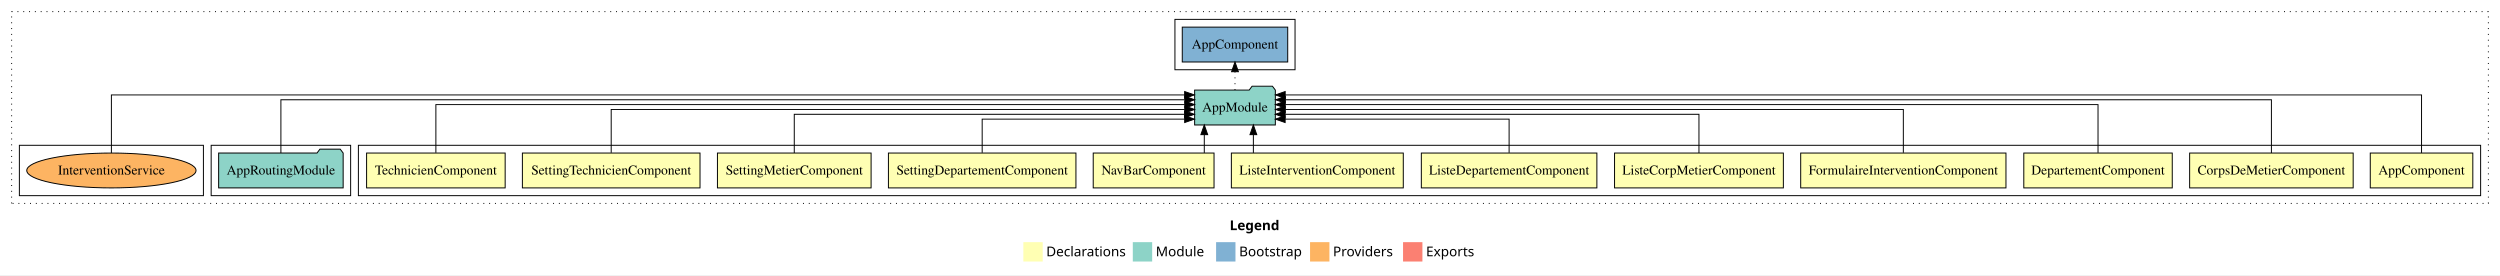
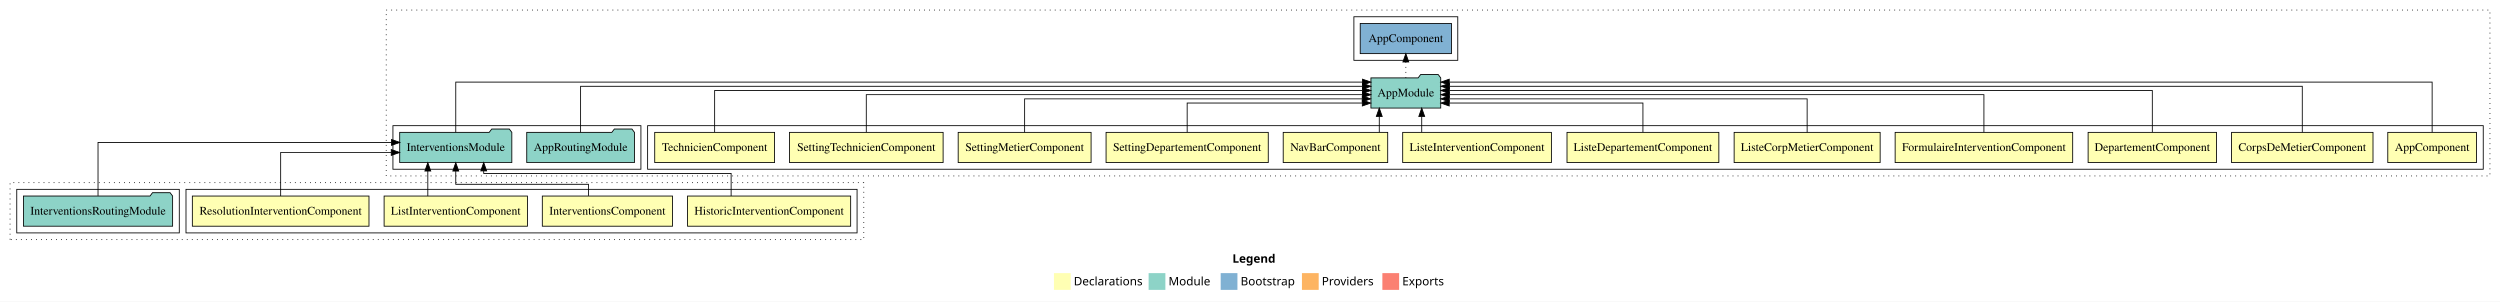
- <svg xmlns="http://www.w3.org/2000/svg" width="2581pt" height="284pt" viewBox="0.00 0.00 2581.00 284.00">
-   <g id="graph0" class="graph" transform="scale(1 1) rotate(0) translate(4 280)">
-     <polygon fill="#ffffff" stroke="transparent" points="-4,4 -4,-280 2577,-280 2577,4 -4,4" />
-     <text text-anchor="start" x="1265.509" y="-42.4" font-family="sans-serif" font-weight="bold" font-size="14.00" fill="#000000">Legend</text>
-     <polygon fill="#ffffb3" stroke="transparent" points="1052.5,-10 1052.5,-30 1072.5,-30 1072.5,-10 1052.5,-10" />
-     <text text-anchor="start" x="1076.129" y="-15.4" font-family="sans-serif" font-size="14.00" fill="#000000">  Declarations</text>
-     <polygon fill="#8dd3c7" stroke="transparent" points="1165.5,-10 1165.5,-30 1185.5,-30 1185.5,-10 1165.5,-10" />
-     <text text-anchor="start" x="1189.225" y="-15.4" font-family="sans-serif" font-size="14.00" fill="#000000">  Module</text>
-     <polygon fill="#80b1d3" stroke="transparent" points="1251.5,-10 1251.5,-30 1271.5,-30 1271.5,-10 1251.5,-10" />
-     <text text-anchor="start" x="1275.281" y="-15.4" font-family="sans-serif" font-size="14.00" fill="#000000">  Bootstrap</text>
-     <polygon fill="#fdb462" stroke="transparent" points="1348.5,-10 1348.5,-30 1368.5,-30 1368.5,-10 1348.5,-10" />
-     <text text-anchor="start" x="1372.173" y="-15.4" font-family="sans-serif" font-size="14.00" fill="#000000">  Providers</text>
-     <polygon fill="#fb8072" stroke="transparent" points="1444.5,-10 1444.5,-30 1464.5,-30 1464.5,-10 1444.5,-10" />
-     <text text-anchor="start" x="1468.226" y="-15.4" font-family="sans-serif" font-size="14.00" fill="#000000">  Exports</text>
+ <svg xmlns="http://www.w3.org/2000/svg" width="2984pt" height="360pt" viewBox="0.00 0.00 2984.00 360.00">
+   <g id="graph0" class="graph" transform="scale(1 1) rotate(0) translate(4 356)">
+     <polygon fill="#ffffff" stroke="transparent" points="-4,4 -4,-356 2980,-356 2980,4 -4,4" />
+     <text text-anchor="start" x="1467.009" y="-42.4" font-family="sans-serif" font-weight="bold" font-size="14.00" fill="#000000">Legend</text>
+     <polygon fill="#ffffb3" stroke="transparent" points="1254,-10 1254,-30 1274,-30 1274,-10 1254,-10" />
+     <text text-anchor="start" x="1277.629" y="-15.4" font-family="sans-serif" font-size="14.00" fill="#000000">  Declarations</text>
+     <polygon fill="#8dd3c7" stroke="transparent" points="1367,-10 1367,-30 1387,-30 1387,-10 1367,-10" />
+     <text text-anchor="start" x="1390.725" y="-15.4" font-family="sans-serif" font-size="14.00" fill="#000000">  Module</text>
+     <polygon fill="#80b1d3" stroke="transparent" points="1453,-10 1453,-30 1473,-30 1473,-10 1453,-10" />
+     <text text-anchor="start" x="1476.781" y="-15.4" font-family="sans-serif" font-size="14.00" fill="#000000">  Bootstrap</text>
+     <polygon fill="#fdb462" stroke="transparent" points="1550,-10 1550,-30 1570,-30 1570,-10 1550,-10" />
+     <text text-anchor="start" x="1573.673" y="-15.4" font-family="sans-serif" font-size="14.00" fill="#000000">  Providers</text>
+     <polygon fill="#fb8072" stroke="transparent" points="1646,-10 1646,-30 1666,-30 1666,-10 1646,-10" />
+     <text text-anchor="start" x="1669.726" y="-15.4" font-family="sans-serif" font-size="14.00" fill="#000000">  Exports</text>
    <g id="clust1" class="cluster">
-       <polygon fill="none" stroke="#000000" stroke-dasharray="1,5" points="8,-70 8,-268 2565,-268 2565,-70 8,-70" />
+       <polygon fill="none" stroke="#000000" stroke-dasharray="1,5" points="457,-146 457,-344 2968,-344 2968,-146 457,-146" />
    </g>
    <g id="clust2" class="cluster">
-       <polygon fill="none" stroke="#000000" points="366,-78 366,-130 2557,-130 2557,-78 366,-78" />
+       <polygon fill="none" stroke="#000000" points="769,-154 769,-206 2960,-206 2960,-154 769,-154" />
    </g>
    <g id="clust15" class="cluster">
-       <polygon fill="none" stroke="#000000" points="214,-78 214,-130 358,-130 358,-78 214,-78" />
+       <polygon fill="none" stroke="#000000" points="465,-154 465,-206 761,-206 761,-154 465,-154" />
    </g>
    <g id="clust17" class="cluster">
-       <polygon fill="none" stroke="#000000" points="1209,-208 1209,-260 1333,-260 1333,-208 1209,-208" />
-     </g>
-     <g id="clust18" class="cluster">
-       <polygon fill="none" stroke="#000000" points="16,-78 16,-130 206,-130 206,-78 16,-78" />
+       <polygon fill="none" stroke="#000000" points="1612,-284 1612,-336 1736,-336 1736,-284 1612,-284" />
+     </g>
+     <g id="clust25" class="cluster">
+       <polygon fill="none" stroke="#000000" stroke-dasharray="1,5" points="8,-70 8,-138 1027,-138 1027,-70 8,-70" />
+     </g>
+     <g id="clust26" class="cluster">
+       <polygon fill="none" stroke="#000000" points="218,-78 218,-130 1019,-130 1019,-78 218,-78" />
+     </g>
+     <g id="clust31" class="cluster">
+       <polygon fill="none" stroke="#000000" points="16,-78 16,-130 210,-130 210,-78 16,-78" />
    </g>
    <g id="node1" class="node">
-       <polygon fill="#ffffb3" stroke="#000000" points="2548.94,-122 2443.06,-122 2443.06,-86 2548.94,-86 2548.94,-122" />
-       <text text-anchor="middle" x="2496" y="-99.8" font-family="Times,serif" font-size="14.00" fill="#000000">AppComponent</text>
+       <polygon fill="#ffffb3" stroke="#000000" points="2951.94,-198 2846.06,-198 2846.06,-162 2951.94,-162 2951.94,-198" />
+       <text text-anchor="middle" x="2899" y="-175.8" font-family="Times,serif" font-size="14.00" fill="#000000">AppComponent</text>
    </g>
    <g id="node13" class="node">
-       <polygon fill="#8dd3c7" stroke="#000000" points="1312.657,-187 1309.657,-191 1288.657,-191 1285.657,-187 1229.343,-187 1229.343,-151 1312.657,-151 1312.657,-187" />
-       <text text-anchor="middle" x="1271" y="-164.8" font-family="Times,serif" font-size="14.00" fill="#000000">AppModule</text>
+       <polygon fill="#8dd3c7" stroke="#000000" points="1715.657,-263 1712.657,-267 1691.657,-267 1688.657,-263 1632.343,-263 1632.343,-227 1715.657,-227 1715.657,-263" />
+       <text text-anchor="middle" x="1674" y="-240.8" font-family="Times,serif" font-size="14.00" fill="#000000">AppModule</text>
    </g>
    <g id="edge1" class="edge">
-       <path fill="none" stroke="#000000" d="M2496,-122.091C2496,-145.133 2496,-182 2496,-182 2496,-182 1322.813,-182 1322.813,-182" />
-       <polygon fill="#000000" stroke="#000000" points="1322.813,-178.5 1312.813,-182 1322.813,-185.5 1322.813,-178.5" />
+       <path fill="none" stroke="#000000" d="M2899,-198.091C2899,-221.133 2899,-258 2899,-258 2899,-258 1725.813,-258 1725.813,-258" />
+       <polygon fill="#000000" stroke="#000000" points="1725.813,-254.5 1715.813,-258 1725.813,-261.5 1725.813,-254.5" />
    </g>
    <g id="node2" class="node">
-       <polygon fill="#ffffb3" stroke="#000000" points="2425.412,-122 2256.588,-122 2256.588,-86 2425.412,-86 2425.412,-122" />
-       <text text-anchor="middle" x="2341" y="-99.8" font-family="Times,serif" font-size="14.00" fill="#000000">CorpsDeMetierComponent</text>
+       <polygon fill="#ffffb3" stroke="#000000" points="2828.412,-198 2659.588,-198 2659.588,-162 2828.412,-162 2828.412,-198" />
+       <text text-anchor="middle" x="2744" y="-175.8" font-family="Times,serif" font-size="14.00" fill="#000000">CorpsDeMetierComponent</text>
    </g>
    <g id="edge2" class="edge">
-       <path fill="none" stroke="#000000" d="M2341,-122.045C2341,-143.662 2341,-177 2341,-177 2341,-177 1322.945,-177 1322.945,-177" />
-       <polygon fill="#000000" stroke="#000000" points="1322.945,-173.5 1312.945,-177 1322.945,-180.5 1322.945,-173.5" />
+       <path fill="none" stroke="#000000" d="M2744,-198.045C2744,-219.662 2744,-253 2744,-253 2744,-253 1725.945,-253 1725.945,-253" />
+       <polygon fill="#000000" stroke="#000000" points="1725.945,-249.5 1715.945,-253 1725.945,-256.5 1725.945,-249.5" />
    </g>
    <g id="node3" class="node">
-       <polygon fill="#ffffb3" stroke="#000000" points="2238.63,-122 2085.37,-122 2085.37,-86 2238.63,-86 2238.63,-122" />
-       <text text-anchor="middle" x="2162" y="-99.8" font-family="Times,serif" font-size="14.00" fill="#000000">DepartementComponent</text>
+       <polygon fill="#ffffb3" stroke="#000000" points="2641.63,-198 2488.37,-198 2488.37,-162 2641.63,-162 2641.63,-198" />
+       <text text-anchor="middle" x="2565" y="-175.8" font-family="Times,serif" font-size="14.00" fill="#000000">DepartementComponent</text>
    </g>
    <g id="edge3" class="edge">
-       <path fill="none" stroke="#000000" d="M2162,-122.223C2162,-142.365 2162,-172 2162,-172 2162,-172 1322.78,-172 1322.78,-172" />
-       <polygon fill="#000000" stroke="#000000" points="1322.78,-168.5 1312.78,-172 1322.78,-175.5 1322.78,-168.5" />
+       <path fill="none" stroke="#000000" d="M2565,-198.223C2565,-218.365 2565,-248 2565,-248 2565,-248 1725.78,-248 1725.78,-248" />
+       <polygon fill="#000000" stroke="#000000" points="1725.78,-244.5 1715.78,-248 1725.78,-251.5 1725.78,-244.5" />
    </g>
    <g id="node4" class="node">
-       <polygon fill="#ffffb3" stroke="#000000" points="2066.959,-122 1855.041,-122 1855.041,-86 2066.959,-86 2066.959,-122" />
-       <text text-anchor="middle" x="1961" y="-99.8" font-family="Times,serif" font-size="14.00" fill="#000000">FormulaireInterventionComponent</text>
+       <polygon fill="#ffffb3" stroke="#000000" points="2469.959,-198 2258.041,-198 2258.041,-162 2469.959,-162 2469.959,-198" />
+       <text text-anchor="middle" x="2364" y="-175.8" font-family="Times,serif" font-size="14.00" fill="#000000">FormulaireInterventionComponent</text>
    </g>
    <g id="edge4" class="edge">
-       <path fill="none" stroke="#000000" d="M1961,-122.222C1961,-140.828 1961,-167 1961,-167 1961,-167 1322.866,-167 1322.866,-167" />
-       <polygon fill="#000000" stroke="#000000" points="1322.866,-163.5 1312.866,-167 1322.866,-170.5 1322.866,-163.5" />
+       <path fill="none" stroke="#000000" d="M2364,-198.222C2364,-216.828 2364,-243 2364,-243 2364,-243 1725.866,-243 1725.866,-243" />
+       <polygon fill="#000000" stroke="#000000" points="1725.866,-239.5 1715.866,-243 1725.866,-246.5 1725.866,-239.5" />
    </g>
    <g id="node5" class="node">
-       <polygon fill="#ffffb3" stroke="#000000" points="1837.139,-122 1662.861,-122 1662.861,-86 1837.139,-86 1837.139,-122" />
-       <text text-anchor="middle" x="1750" y="-99.8" font-family="Times,serif" font-size="14.00" fill="#000000">ListeCorpMetierComponent</text>
+       <polygon fill="#ffffb3" stroke="#000000" points="2240.139,-198 2065.861,-198 2065.861,-162 2240.139,-162 2240.139,-198" />
+       <text text-anchor="middle" x="2153" y="-175.8" font-family="Times,serif" font-size="14.00" fill="#000000">ListeCorpMetierComponent</text>
    </g>
    <g id="edge5" class="edge">
-       <path fill="none" stroke="#000000" d="M1750,-122.034C1750,-139.06 1750,-162 1750,-162 1750,-162 1322.67,-162 1322.67,-162" />
-       <polygon fill="#000000" stroke="#000000" points="1322.67,-158.5 1312.67,-162 1322.67,-165.5 1322.67,-158.5" />
+       <path fill="none" stroke="#000000" d="M2153,-198.034C2153,-215.06 2153,-238 2153,-238 2153,-238 1725.67,-238 1725.67,-238" />
+       <polygon fill="#000000" stroke="#000000" points="1725.67,-234.5 1715.67,-238 1725.67,-241.5 1725.67,-234.5" />
    </g>
    <g id="node6" class="node">
-       <polygon fill="#ffffb3" stroke="#000000" points="1644.623,-122 1463.377,-122 1463.377,-86 1644.623,-86 1644.623,-122" />
-       <text text-anchor="middle" x="1554" y="-99.8" font-family="Times,serif" font-size="14.00" fill="#000000">ListeDepartementComponent</text>
+       <polygon fill="#ffffb3" stroke="#000000" points="2047.623,-198 1866.377,-198 1866.377,-162 2047.623,-162 2047.623,-198" />
+       <text text-anchor="middle" x="1957" y="-175.8" font-family="Times,serif" font-size="14.00" fill="#000000">ListeDepartementComponent</text>
    </g>
    <g id="edge6" class="edge">
-       <path fill="none" stroke="#000000" d="M1554,-122.24C1554,-137.571 1554,-157 1554,-157 1554,-157 1322.758,-157 1322.758,-157" />
-       <polygon fill="#000000" stroke="#000000" points="1322.758,-153.5 1312.758,-157 1322.758,-160.5 1322.758,-153.5" />
+       <path fill="none" stroke="#000000" d="M1957,-198.24C1957,-213.571 1957,-233 1957,-233 1957,-233 1725.758,-233 1725.758,-233" />
+       <polygon fill="#000000" stroke="#000000" points="1725.758,-229.5 1715.758,-233 1725.758,-236.5 1725.758,-229.5" />
    </g>
    <g id="node7" class="node">
-       <polygon fill="#ffffb3" stroke="#000000" points="1444.748,-122 1267.252,-122 1267.252,-86 1444.748,-86 1444.748,-122" />
-       <text text-anchor="middle" x="1356" y="-99.8" font-family="Times,serif" font-size="14.00" fill="#000000">ListeInterventionComponent</text>
+       <polygon fill="#ffffb3" stroke="#000000" points="1847.748,-198 1670.252,-198 1670.252,-162 1847.748,-162 1847.748,-198" />
+       <text text-anchor="middle" x="1759" y="-175.8" font-family="Times,serif" font-size="14.00" fill="#000000">ListeInterventionComponent</text>
    </g>
    <g id="edge7" class="edge">
-       <path fill="none" stroke="#000000" d="M1289.977,-122.106C1289.977,-122.106 1289.977,-140.991 1289.977,-140.991" />
-       <polygon fill="#000000" stroke="#000000" points="1286.477,-140.991 1289.977,-150.991 1293.477,-140.991 1286.477,-140.991" />
+       <path fill="none" stroke="#000000" d="M1692.977,-198.106C1692.977,-198.106 1692.977,-216.991 1692.977,-216.991" />
+       <polygon fill="#000000" stroke="#000000" points="1689.477,-216.991 1692.977,-226.991 1696.477,-216.991 1689.477,-216.991" />
    </g>
    <g id="node8" class="node">
-       <polygon fill="#ffffb3" stroke="#000000" points="1249.366,-122 1124.634,-122 1124.634,-86 1249.366,-86 1249.366,-122" />
-       <text text-anchor="middle" x="1187" y="-99.8" font-family="Times,serif" font-size="14.00" fill="#000000">NavBarComponent</text>
+       <polygon fill="#ffffb3" stroke="#000000" points="1652.366,-198 1527.634,-198 1527.634,-162 1652.366,-162 1652.366,-198" />
+       <text text-anchor="middle" x="1590" y="-175.8" font-family="Times,serif" font-size="14.00" fill="#000000">NavBarComponent</text>
    </g>
    <g id="edge8" class="edge">
-       <path fill="none" stroke="#000000" d="M1239.302,-122.106C1239.302,-122.106 1239.302,-140.991 1239.302,-140.991" />
-       <polygon fill="#000000" stroke="#000000" points="1235.802,-140.991 1239.302,-150.991 1242.802,-140.991 1235.802,-140.991" />
+       <path fill="none" stroke="#000000" d="M1642.302,-198.106C1642.302,-198.106 1642.302,-216.991 1642.302,-216.991" />
+       <polygon fill="#000000" stroke="#000000" points="1638.802,-216.991 1642.302,-226.991 1645.802,-216.991 1638.802,-216.991" />
    </g>
    <g id="node9" class="node">
-       <polygon fill="#ffffb3" stroke="#000000" points="1106.799,-122 913.201,-122 913.201,-86 1106.799,-86 1106.799,-122" />
-       <text text-anchor="middle" x="1010" y="-99.8" font-family="Times,serif" font-size="14.00" fill="#000000">SettingDepartementComponent</text>
+       <polygon fill="#ffffb3" stroke="#000000" points="1509.799,-198 1316.201,-198 1316.201,-162 1509.799,-162 1509.799,-198" />
+       <text text-anchor="middle" x="1413" y="-175.8" font-family="Times,serif" font-size="14.00" fill="#000000">SettingDepartementComponent</text>
    </g>
    <g id="edge9" class="edge">
-       <path fill="none" stroke="#000000" d="M1010,-122.24C1010,-137.571 1010,-157 1010,-157 1010,-157 1219.066,-157 1219.066,-157" />
-       <polygon fill="#000000" stroke="#000000" points="1219.066,-160.5 1229.066,-157 1219.066,-153.5 1219.066,-160.5" />
+       <path fill="none" stroke="#000000" d="M1413,-198.24C1413,-213.571 1413,-233 1413,-233 1413,-233 1622.066,-233 1622.066,-233" />
+       <polygon fill="#000000" stroke="#000000" points="1622.066,-236.5 1632.066,-233 1622.066,-229.5 1622.066,-236.5" />
    </g>
    <g id="node10" class="node">
-       <polygon fill="#ffffb3" stroke="#000000" points="895.317,-122 736.683,-122 736.683,-86 895.317,-86 895.317,-122" />
-       <text text-anchor="middle" x="816" y="-99.8" font-family="Times,serif" font-size="14.00" fill="#000000">SettingMetierComponent</text>
+       <polygon fill="#ffffb3" stroke="#000000" points="1298.317,-198 1139.683,-198 1139.683,-162 1298.317,-162 1298.317,-198" />
+       <text text-anchor="middle" x="1219" y="-175.8" font-family="Times,serif" font-size="14.00" fill="#000000">SettingMetierComponent</text>
    </g>
    <g id="edge10" class="edge">
-       <path fill="none" stroke="#000000" d="M816,-122.034C816,-139.06 816,-162 816,-162 816,-162 1219.01,-162 1219.01,-162" />
-       <polygon fill="#000000" stroke="#000000" points="1219.01,-165.5 1229.01,-162 1219.01,-158.5 1219.01,-165.5" />
+       <path fill="none" stroke="#000000" d="M1219,-198.034C1219,-215.06 1219,-238 1219,-238 1219,-238 1622.01,-238 1622.01,-238" />
+       <polygon fill="#000000" stroke="#000000" points="1622.01,-241.5 1632.01,-238 1622.01,-234.5 1622.01,-241.5" />
    </g>
    <g id="node11" class="node">
-       <polygon fill="#ffffb3" stroke="#000000" points="718.694,-122 535.306,-122 535.306,-86 718.694,-86 718.694,-122" />
-       <text text-anchor="middle" x="627" y="-99.8" font-family="Times,serif" font-size="14.00" fill="#000000">SettingTechnicienComponent</text>
+       <polygon fill="#ffffb3" stroke="#000000" points="1121.694,-198 938.306,-198 938.306,-162 1121.694,-162 1121.694,-198" />
+       <text text-anchor="middle" x="1030" y="-175.8" font-family="Times,serif" font-size="14.00" fill="#000000">SettingTechnicienComponent</text>
    </g>
    <g id="edge11" class="edge">
-       <path fill="none" stroke="#000000" d="M627,-122.222C627,-140.828 627,-167 627,-167 627,-167 1219.242,-167 1219.242,-167" />
-       <polygon fill="#000000" stroke="#000000" points="1219.242,-170.5 1229.242,-167 1219.242,-163.5 1219.242,-170.5" />
+       <path fill="none" stroke="#000000" d="M1030,-198.222C1030,-216.828 1030,-243 1030,-243 1030,-243 1622.242,-243 1622.242,-243" />
+       <polygon fill="#000000" stroke="#000000" points="1622.242,-246.5 1632.242,-243 1622.242,-239.5 1622.242,-246.5" />
    </g>
    <g id="node12" class="node">
-       <polygon fill="#ffffb3" stroke="#000000" points="517.525,-122 374.475,-122 374.475,-86 517.525,-86 517.525,-122" />
-       <text text-anchor="middle" x="446" y="-99.8" font-family="Times,serif" font-size="14.00" fill="#000000">TechnicienComponent</text>
+       <polygon fill="#ffffb3" stroke="#000000" points="920.525,-198 777.475,-198 777.475,-162 920.525,-162 920.525,-198" />
+       <text text-anchor="middle" x="849" y="-175.8" font-family="Times,serif" font-size="14.00" fill="#000000">TechnicienComponent</text>
    </g>
    <g id="edge12" class="edge">
-       <path fill="none" stroke="#000000" d="M446,-122.223C446,-142.365 446,-172 446,-172 446,-172 1219.239,-172 1219.239,-172" />
-       <polygon fill="#000000" stroke="#000000" points="1219.239,-175.5 1229.239,-172 1219.239,-168.5 1219.239,-175.5" />
+       <path fill="none" stroke="#000000" d="M849,-198.223C849,-218.365 849,-248 849,-248 849,-248 1622.239,-248 1622.239,-248" />
+       <polygon fill="#000000" stroke="#000000" points="1622.239,-251.5 1632.239,-248 1622.239,-244.5 1622.239,-251.5" />
+     </g>
+     <g id="node16" class="node">
+       <polygon fill="#80b1d3" stroke="#000000" points="1728.439,-328 1619.561,-328 1619.561,-292 1728.439,-292 1728.439,-328" />
+       <text text-anchor="middle" x="1674" y="-305.8" font-family="Times,serif" font-size="14.00" fill="#000000">AppComponent </text>
+     </g>
+     <g id="edge15" class="edge">
+       <path fill="none" stroke="#000000" stroke-dasharray="1,5" d="M1674,-263.106C1674,-263.106 1674,-281.991 1674,-281.991" />
+       <polygon fill="#000000" stroke="#000000" points="1670.5,-281.991 1674,-291.991 1677.5,-281.991 1670.5,-281.991" />
+     </g>
+     <g id="node14" class="node">
+       <polygon fill="#8dd3c7" stroke="#000000" points="753.274,-198 750.274,-202 729.274,-202 726.274,-198 624.726,-198 624.726,-162 753.274,-162 753.274,-198" />
+       <text text-anchor="middle" x="689" y="-175.8" font-family="Times,serif" font-size="14.00" fill="#000000">AppRoutingModule</text>
+     </g>
+     <g id="edge13" class="edge">
+       <path fill="none" stroke="#000000" d="M689,-198.045C689,-219.662 689,-253 689,-253 689,-253 1622.305,-253 1622.305,-253" />
+       <polygon fill="#000000" stroke="#000000" points="1622.305,-256.5 1632.305,-253 1622.305,-249.5 1622.305,-256.5" />
    </g>
    <g id="node15" class="node">
-       <polygon fill="#80b1d3" stroke="#000000" points="1325.439,-252 1216.561,-252 1216.561,-216 1325.439,-216 1325.439,-252" />
-       <text text-anchor="middle" x="1271" y="-229.8" font-family="Times,serif" font-size="14.00" fill="#000000">AppComponent </text>
+       <polygon fill="#8dd3c7" stroke="#000000" points="606.917,-198 603.917,-202 582.917,-202 579.917,-198 473.083,-198 473.083,-162 606.917,-162 606.917,-198" />
+       <text text-anchor="middle" x="540" y="-175.8" font-family="Times,serif" font-size="14.00" fill="#000000">InterventionsModule</text>
    </g>
    <g id="edge14" class="edge">
-       <path fill="none" stroke="#000000" stroke-dasharray="1,5" d="M1271,-187.106C1271,-187.106 1271,-205.991 1271,-205.991" />
-       <polygon fill="#000000" stroke="#000000" points="1267.5,-205.991 1271,-215.991 1274.5,-205.991 1267.5,-205.991" />
-     </g>
-     <g id="node14" class="node">
-       <polygon fill="#8dd3c7" stroke="#000000" points="350.274,-122 347.274,-126 326.274,-126 323.274,-122 221.726,-122 221.726,-86 350.274,-86 350.274,-122" />
-       <text text-anchor="middle" x="286" y="-99.8" font-family="Times,serif" font-size="14.00" fill="#000000">AppRoutingModule</text>
-     </g>
-     <g id="edge13" class="edge">
-       <path fill="none" stroke="#000000" d="M286,-122.045C286,-143.662 286,-177 286,-177 286,-177 1219.305,-177 1219.305,-177" />
-       <polygon fill="#000000" stroke="#000000" points="1219.305,-180.5 1229.305,-177 1219.305,-173.5 1219.305,-180.5" />
-     </g>
-     <g id="node16" class="node">
-       <ellipse fill="#fdb462" stroke="#000000" cx="111" cy="-104" rx="87.377" ry="18" />
-       <text text-anchor="middle" x="111" y="-99.8" font-family="Times,serif" font-size="14.00" fill="#000000">InterventionService</text>
-     </g>
-     <g id="edge15" class="edge">
-       <path fill="none" stroke="#000000" d="M111,-122.091C111,-145.133 111,-182 111,-182 111,-182 1219.03,-182 1219.03,-182" />
-       <polygon fill="#000000" stroke="#000000" points="1219.03,-185.5 1229.03,-182 1219.03,-178.5 1219.03,-185.5" />
+       <path fill="none" stroke="#000000" d="M540,-198.091C540,-221.133 540,-258 540,-258 540,-258 1622.295,-258 1622.295,-258" />
+       <polygon fill="#000000" stroke="#000000" points="1622.295,-261.5 1632.295,-258 1622.295,-254.5 1622.295,-261.5" />
+     </g>
+     <g id="node17" class="node">
+       <polygon fill="#ffffb3" stroke="#000000" points="1011.353,-122 816.647,-122 816.647,-86 1011.353,-86 1011.353,-122" />
+       <text text-anchor="middle" x="914" y="-99.8" font-family="Times,serif" font-size="14.00" fill="#000000">HistoricInterventionComponent</text>
+     </g>
+     <g id="edge16" class="edge">
+       <path fill="none" stroke="#000000" d="M868.668,-122.044C868.668,-134.563 868.668,-149 868.668,-149 868.668,-149 573.354,-149 573.354,-149 573.354,-149 573.354,-151.967 573.354,-151.967" />
+       <polygon fill="#000000" stroke="#000000" points="569.854,-151.967 573.354,-161.967 576.854,-151.967 569.854,-151.967" />
+     </g>
+     <g id="node18" class="node">
+       <polygon fill="#ffffb3" stroke="#000000" points="798.699,-122 643.301,-122 643.301,-86 798.699,-86 798.699,-122" />
+       <text text-anchor="middle" x="721" y="-99.8" font-family="Times,serif" font-size="14.00" fill="#000000">InterventionsComponent</text>
+     </g>
+     <g id="edge17" class="edge">
+       <path fill="none" stroke="#000000" d="M698.394,-122.243C698.394,-129.43 698.394,-136 698.394,-136 698.394,-136 540,-136 540,-136 540,-136 540,-151.85 540,-151.85" />
+       <polygon fill="#000000" stroke="#000000" points="536.5,-151.849 540,-161.85 543.5,-151.85 536.5,-151.849" />
+     </g>
+     <g id="node19" class="node">
+       <polygon fill="#ffffb3" stroke="#000000" points="625.534,-122 454.466,-122 454.466,-86 625.534,-86 625.534,-122" />
+       <text text-anchor="middle" x="540" y="-99.8" font-family="Times,serif" font-size="14.00" fill="#000000">ListInterventionComponent</text>
+     </g>
+     <g id="edge18" class="edge">
+       <path fill="none" stroke="#000000" d="M506.646,-122.011C506.646,-122.011 506.646,-151.855 506.646,-151.855" />
+       <polygon fill="#000000" stroke="#000000" points="503.146,-151.855 506.646,-161.855 510.146,-151.855 503.146,-151.855" />
+     </g>
+     <g id="node20" class="node">
+       <polygon fill="#ffffb3" stroke="#000000" points="436.423,-122 225.577,-122 225.577,-86 436.423,-86 436.423,-122" />
+       <text text-anchor="middle" x="331" y="-99.8" font-family="Times,serif" font-size="14.00" fill="#000000">ResolutionInterventionComponent</text>
+     </g>
+     <g id="edge19" class="edge">
+       <path fill="none" stroke="#000000" d="M331,-122.027C331,-142.767 331,-174 331,-174 331,-174 463.009,-174 463.009,-174" />
+       <polygon fill="#000000" stroke="#000000" points="463.009,-177.5 473.009,-174 463.009,-170.5 463.009,-177.5" />
+     </g>
+     <g id="node21" class="node">
+       <polygon fill="#8dd3c7" stroke="#000000" points="202.035,-122 199.035,-126 178.035,-126 175.035,-122 23.965,-122 23.965,-86 202.035,-86 202.035,-122" />
+       <text text-anchor="middle" x="113" y="-99.8" font-family="Times,serif" font-size="14.00" fill="#000000">InterventionsRoutingModule</text>
+     </g>
+     <g id="edge20" class="edge">
+       <path fill="none" stroke="#000000" d="M113,-122.198C113,-146.356 113,-186 113,-186 113,-186 463.281,-186 463.281,-186" />
+       <polygon fill="#000000" stroke="#000000" points="463.281,-189.5 473.281,-186 463.281,-182.5 463.281,-189.5" />
    </g>
  </g>
</svg>
